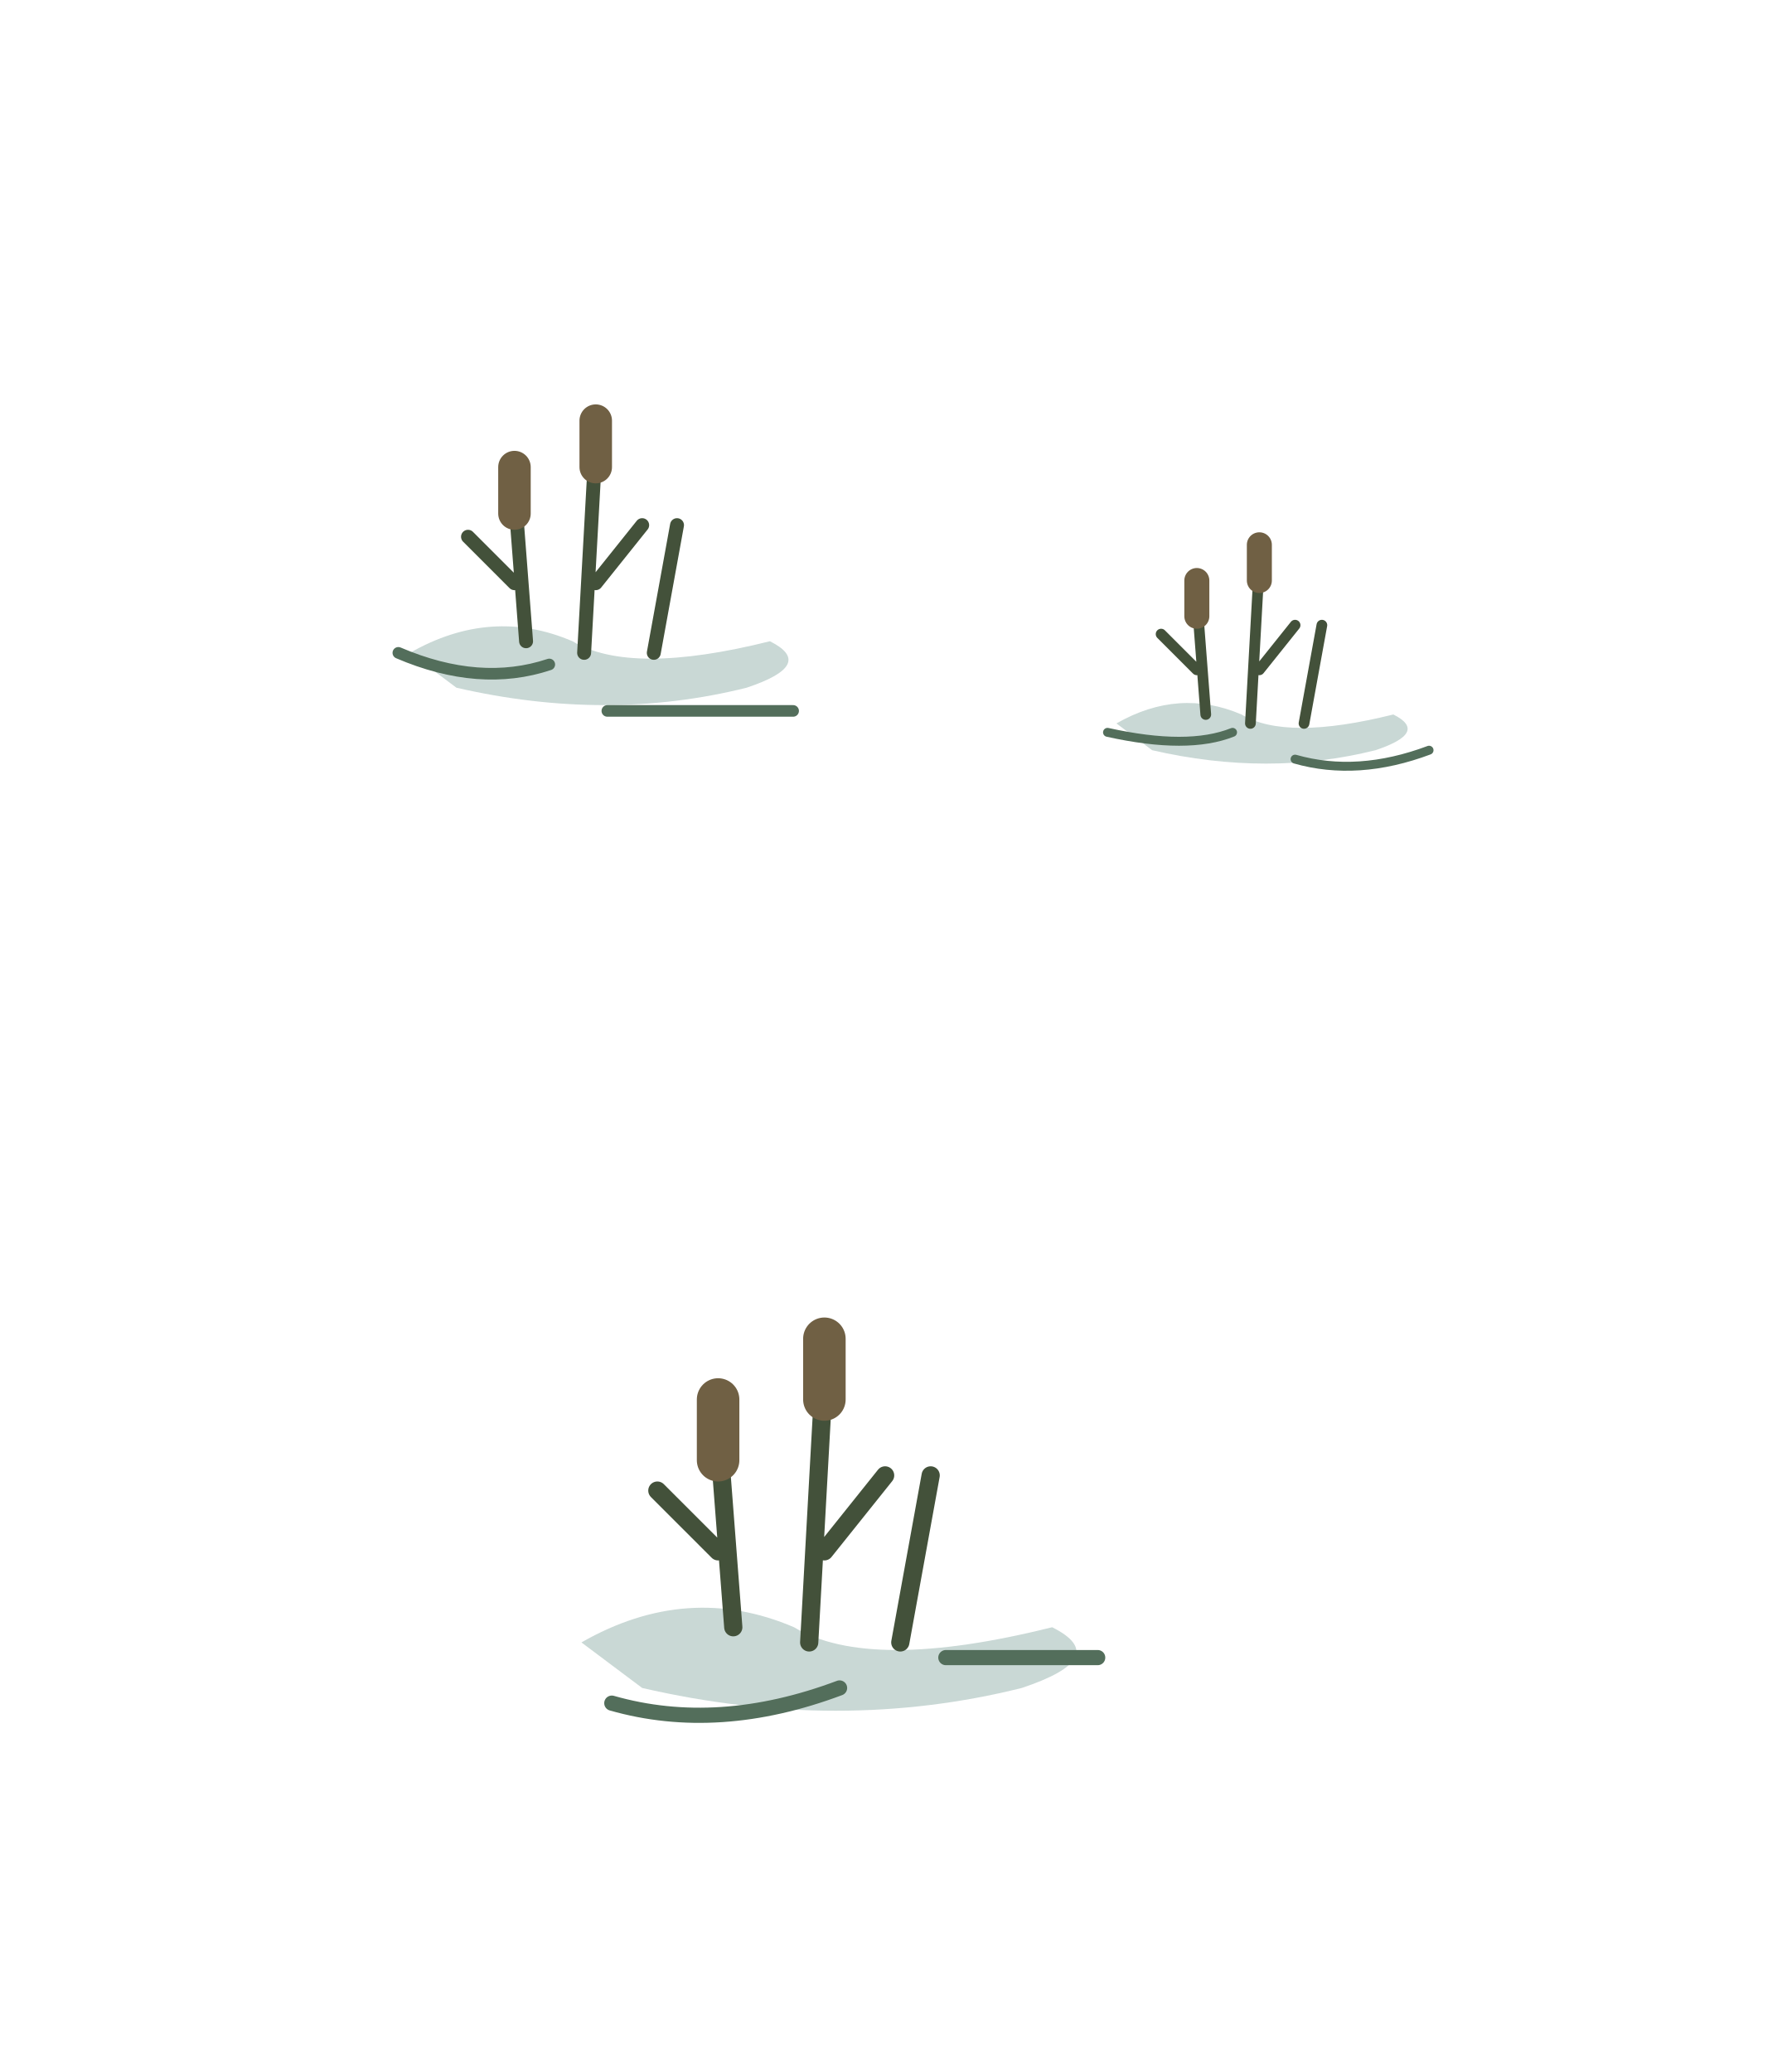
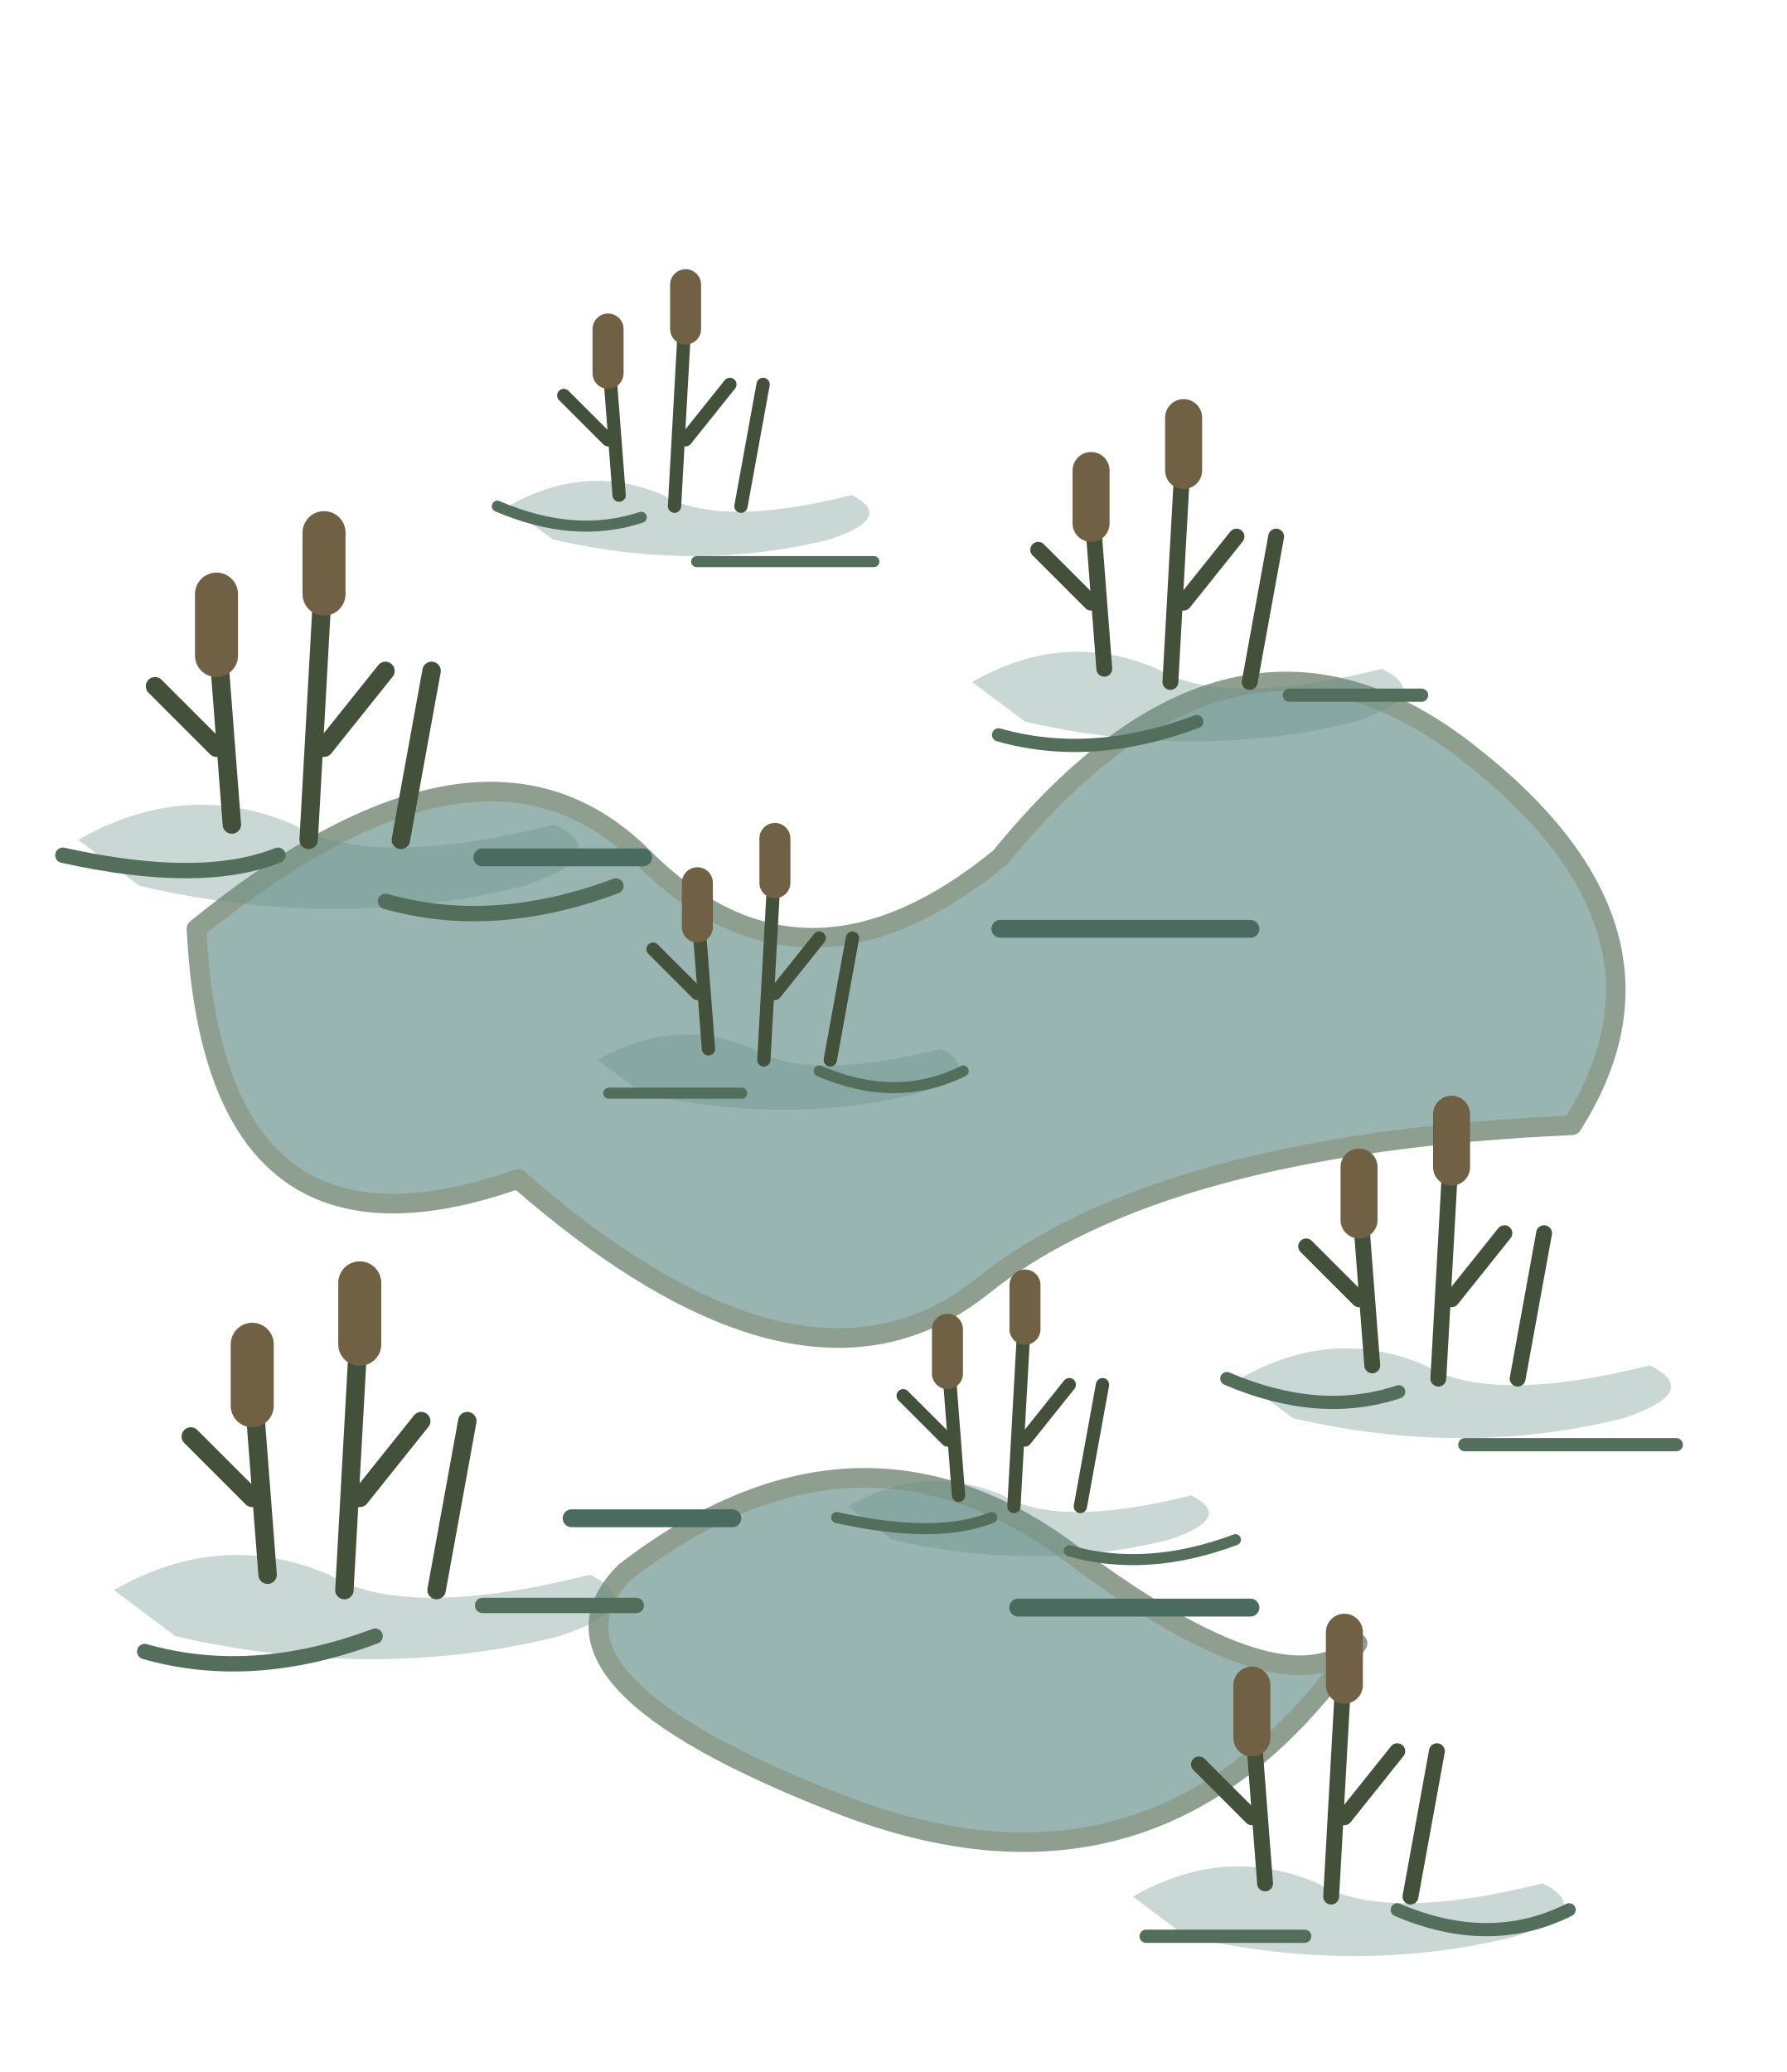
<svg xmlns="http://www.w3.org/2000/svg" viewBox="0 0 100 116">
-   <g transform="translate(34 32) scale(0.65)">
+   <path d="M11 52Q27 39 36 48T56 48Q69 32 82 42T88 63Q65 64 55 72T29 66Q12 72 11 52Z" fill="#638E87" stroke="#526C55" stroke-width="1.1" opacity="0.65" stroke-linecap="round" stroke-linejoin="round" />
+   <path d="M35 88Q48 78 60 87T76 92Q65 108 47 101T35 88Z" fill="#638E87" stroke="#526C55" stroke-width="1.1" opacity="0.65" stroke-linecap="round" stroke-linejoin="round" />
+   <g transform="translate(39 24) scale(0.62)">
    <path d="M-17 7Q-10 3 -3 6Q2 9 14 6Q18 8 12 10Q0 13 -13 10Z" fill="#638E87" stroke="none" stroke-width="0" opacity="0.35" stroke-linecap="round" stroke-linejoin="round" />
    <path d="M-18 7Q-11 10 -5 8M0 12L16 12" fill="none" stroke="#536E5B" stroke-width="1" opacity="1" stroke-linecap="round" stroke-linejoin="round" />
    <path d="M-7 6L-8 -7M-2 7L-1 -11M4 7L6 -4M-8 1L-12 -3M-1 1L3 -4" fill="none" stroke="#43513A" stroke-width="1.2" opacity="1" stroke-linecap="round" stroke-linejoin="round" />
    <path d="M-8 -9L-8 -5M-1 -13L-1 -9" fill="none" stroke="#706044" stroke-width="2.8" opacity="1" stroke-linecap="round" stroke-linejoin="round" />
  </g>
-   <g transform="translate(71 37) scale(0.5)">
+   <g transform="translate(67 33) scale(0.74)">
+     <path d="M-17 7Q-10 3 -3 6Q2 9 14 6Q18 8 12 10Q0 13 -13 10Z" fill="#638E87" stroke="none" stroke-width="0" opacity="0.35" stroke-linecap="round" stroke-linejoin="round" />
+     <path d="M-15 11Q-8 13 0 10M7 8L17 8" fill="none" stroke="#536E5B" stroke-width="1" opacity="1" stroke-linecap="round" stroke-linejoin="round" />
+     <path d="M-7 6L-8 -7M-2 7L-1 -11M4 7L6 -4M-8 1L-12 -3M-1 1L3 -4" fill="none" stroke="#43513A" stroke-width="1.2" opacity="1" stroke-linecap="round" stroke-linejoin="round" />
+     <path d="M-8 -9L-8 -5M-1 -13L-1 -9" fill="none" stroke="#706044" stroke-width="2.8" opacity="1" stroke-linecap="round" stroke-linejoin="round" />
+   </g>
+   <g transform="translate(19 41) scale(0.86)">
    <path d="M-17 7Q-10 3 -3 6Q2 9 14 6Q18 8 12 10Q0 13 -13 10Z" fill="#638E87" stroke="none" stroke-width="0" opacity="0.35" stroke-linecap="round" stroke-linejoin="round" />
    <path d="M-18 8Q-9 10 -4 8M3 11Q10 13 18 10" fill="none" stroke="#536E5B" stroke-width="1" opacity="1" stroke-linecap="round" stroke-linejoin="round" />
    <path d="M-7 6L-8 -7M-2 7L-1 -11M4 7L6 -4M-8 1L-12 -3M-1 1L3 -4" fill="none" stroke="#43513A" stroke-width="1.2" opacity="1" stroke-linecap="round" stroke-linejoin="round" />
    <path d="M-8 -9L-8 -5M-1 -13L-1 -9" fill="none" stroke="#706044" stroke-width="2.8" opacity="1" stroke-linecap="round" stroke-linejoin="round" />
  </g>
-   <g transform="translate(47 86) scale(0.85)">
+   <g transform="translate(44 55) scale(0.62)">
+     <path d="M-17 7Q-10 3 -3 6Q2 9 14 6Q18 8 12 10Q0 13 -13 10Z" fill="#638E87" stroke="none" stroke-width="0" opacity="0.35" stroke-linecap="round" stroke-linejoin="round" />
+     <path d="M-16 10L-4 10M3 8Q10 11 16 8" fill="none" stroke="#536E5B" stroke-width="1" opacity="1" stroke-linecap="round" stroke-linejoin="round" />
+     <path d="M-7 6L-8 -7M-2 7L-1 -11M4 7L6 -4M-8 1L-12 -3M-1 1L3 -4" fill="none" stroke="#43513A" stroke-width="1.2" opacity="1" stroke-linecap="round" stroke-linejoin="round" />
+     <path d="M-8 -9L-8 -5M-1 -13L-1 -9" fill="none" stroke="#706044" stroke-width="2.8" opacity="1" stroke-linecap="round" stroke-linejoin="round" />
+   </g>
+   <g transform="translate(82 72) scale(0.74)">
+     <path d="M-17 7Q-10 3 -3 6Q2 9 14 6Q18 8 12 10Q0 13 -13 10Z" fill="#638E87" stroke="none" stroke-width="0" opacity="0.35" stroke-linecap="round" stroke-linejoin="round" />
+     <path d="M-18 7Q-11 10 -5 8M0 12L16 12" fill="none" stroke="#536E5B" stroke-width="1" opacity="1" stroke-linecap="round" stroke-linejoin="round" />
+     <path d="M-7 6L-8 -7M-2 7L-1 -11M4 7L6 -4M-8 1L-12 -3M-1 1L3 -4" fill="none" stroke="#43513A" stroke-width="1.2" opacity="1" stroke-linecap="round" stroke-linejoin="round" />
+     <path d="M-8 -9L-8 -5M-1 -13L-1 -9" fill="none" stroke="#706044" stroke-width="2.8" opacity="1" stroke-linecap="round" stroke-linejoin="round" />
+   </g>
+   <g transform="translate(21 83) scale(0.86)">
    <path d="M-17 7Q-10 3 -3 6Q2 9 14 6Q18 8 12 10Q0 13 -13 10Z" fill="#638E87" stroke="none" stroke-width="0" opacity="0.35" stroke-linecap="round" stroke-linejoin="round" />
    <path d="M-15 11Q-8 13 0 10M7 8L17 8" fill="none" stroke="#536E5B" stroke-width="1" opacity="1" stroke-linecap="round" stroke-linejoin="round" />
    <path d="M-7 6L-8 -7M-2 7L-1 -11M4 7L6 -4M-8 1L-12 -3M-1 1L3 -4" fill="none" stroke="#43513A" stroke-width="1.2" opacity="1" stroke-linecap="round" stroke-linejoin="round" />
    <path d="M-8 -9L-8 -5M-1 -13L-1 -9" fill="none" stroke="#706044" stroke-width="2.8" opacity="1" stroke-linecap="round" stroke-linejoin="round" />
  </g>
+   <g transform="translate(58 80) scale(0.62)">
+     <path d="M-17 7Q-10 3 -3 6Q2 9 14 6Q18 8 12 10Q0 13 -13 10Z" fill="#638E87" stroke="none" stroke-width="0" opacity="0.35" stroke-linecap="round" stroke-linejoin="round" />
+     <path d="M-18 8Q-9 10 -4 8M3 11Q10 13 18 10" fill="none" stroke="#536E5B" stroke-width="1" opacity="1" stroke-linecap="round" stroke-linejoin="round" />
+     <path d="M-7 6L-8 -7M-2 7L-1 -11M4 7L6 -4M-8 1L-12 -3M-1 1L3 -4" fill="none" stroke="#43513A" stroke-width="1.2" opacity="1" stroke-linecap="round" stroke-linejoin="round" />
+     <path d="M-8 -9L-8 -5M-1 -13L-1 -9" fill="none" stroke="#706044" stroke-width="2.8" opacity="1" stroke-linecap="round" stroke-linejoin="round" />
+   </g>
+   <g transform="translate(76 101) scale(0.74)">
+     <path d="M-17 7Q-10 3 -3 6Q2 9 14 6Q18 8 12 10Q0 13 -13 10Z" fill="#638E87" stroke="none" stroke-width="0" opacity="0.35" stroke-linecap="round" stroke-linejoin="round" />
+     <path d="M-16 10L-4 10M3 8Q10 11 16 8" fill="none" stroke="#536E5B" stroke-width="1" opacity="1" stroke-linecap="round" stroke-linejoin="round" />
+     <path d="M-7 6L-8 -7M-2 7L-1 -11M4 7L6 -4M-8 1L-12 -3M-1 1L3 -4" fill="none" stroke="#43513A" stroke-width="1.2" opacity="1" stroke-linecap="round" stroke-linejoin="round" />
+     <path d="M-8 -9L-8 -5M-1 -13L-1 -9" fill="none" stroke="#706044" stroke-width="2.8" opacity="1" stroke-linecap="round" stroke-linejoin="round" />
+   </g>
+   <path d="M27 48L36 48M56 52L70 52M32 85L41 85M57 90L70 90" fill="none" stroke="#496B60" stroke-width="1" opacity="1" stroke-linecap="round" stroke-linejoin="round" />
</svg>
